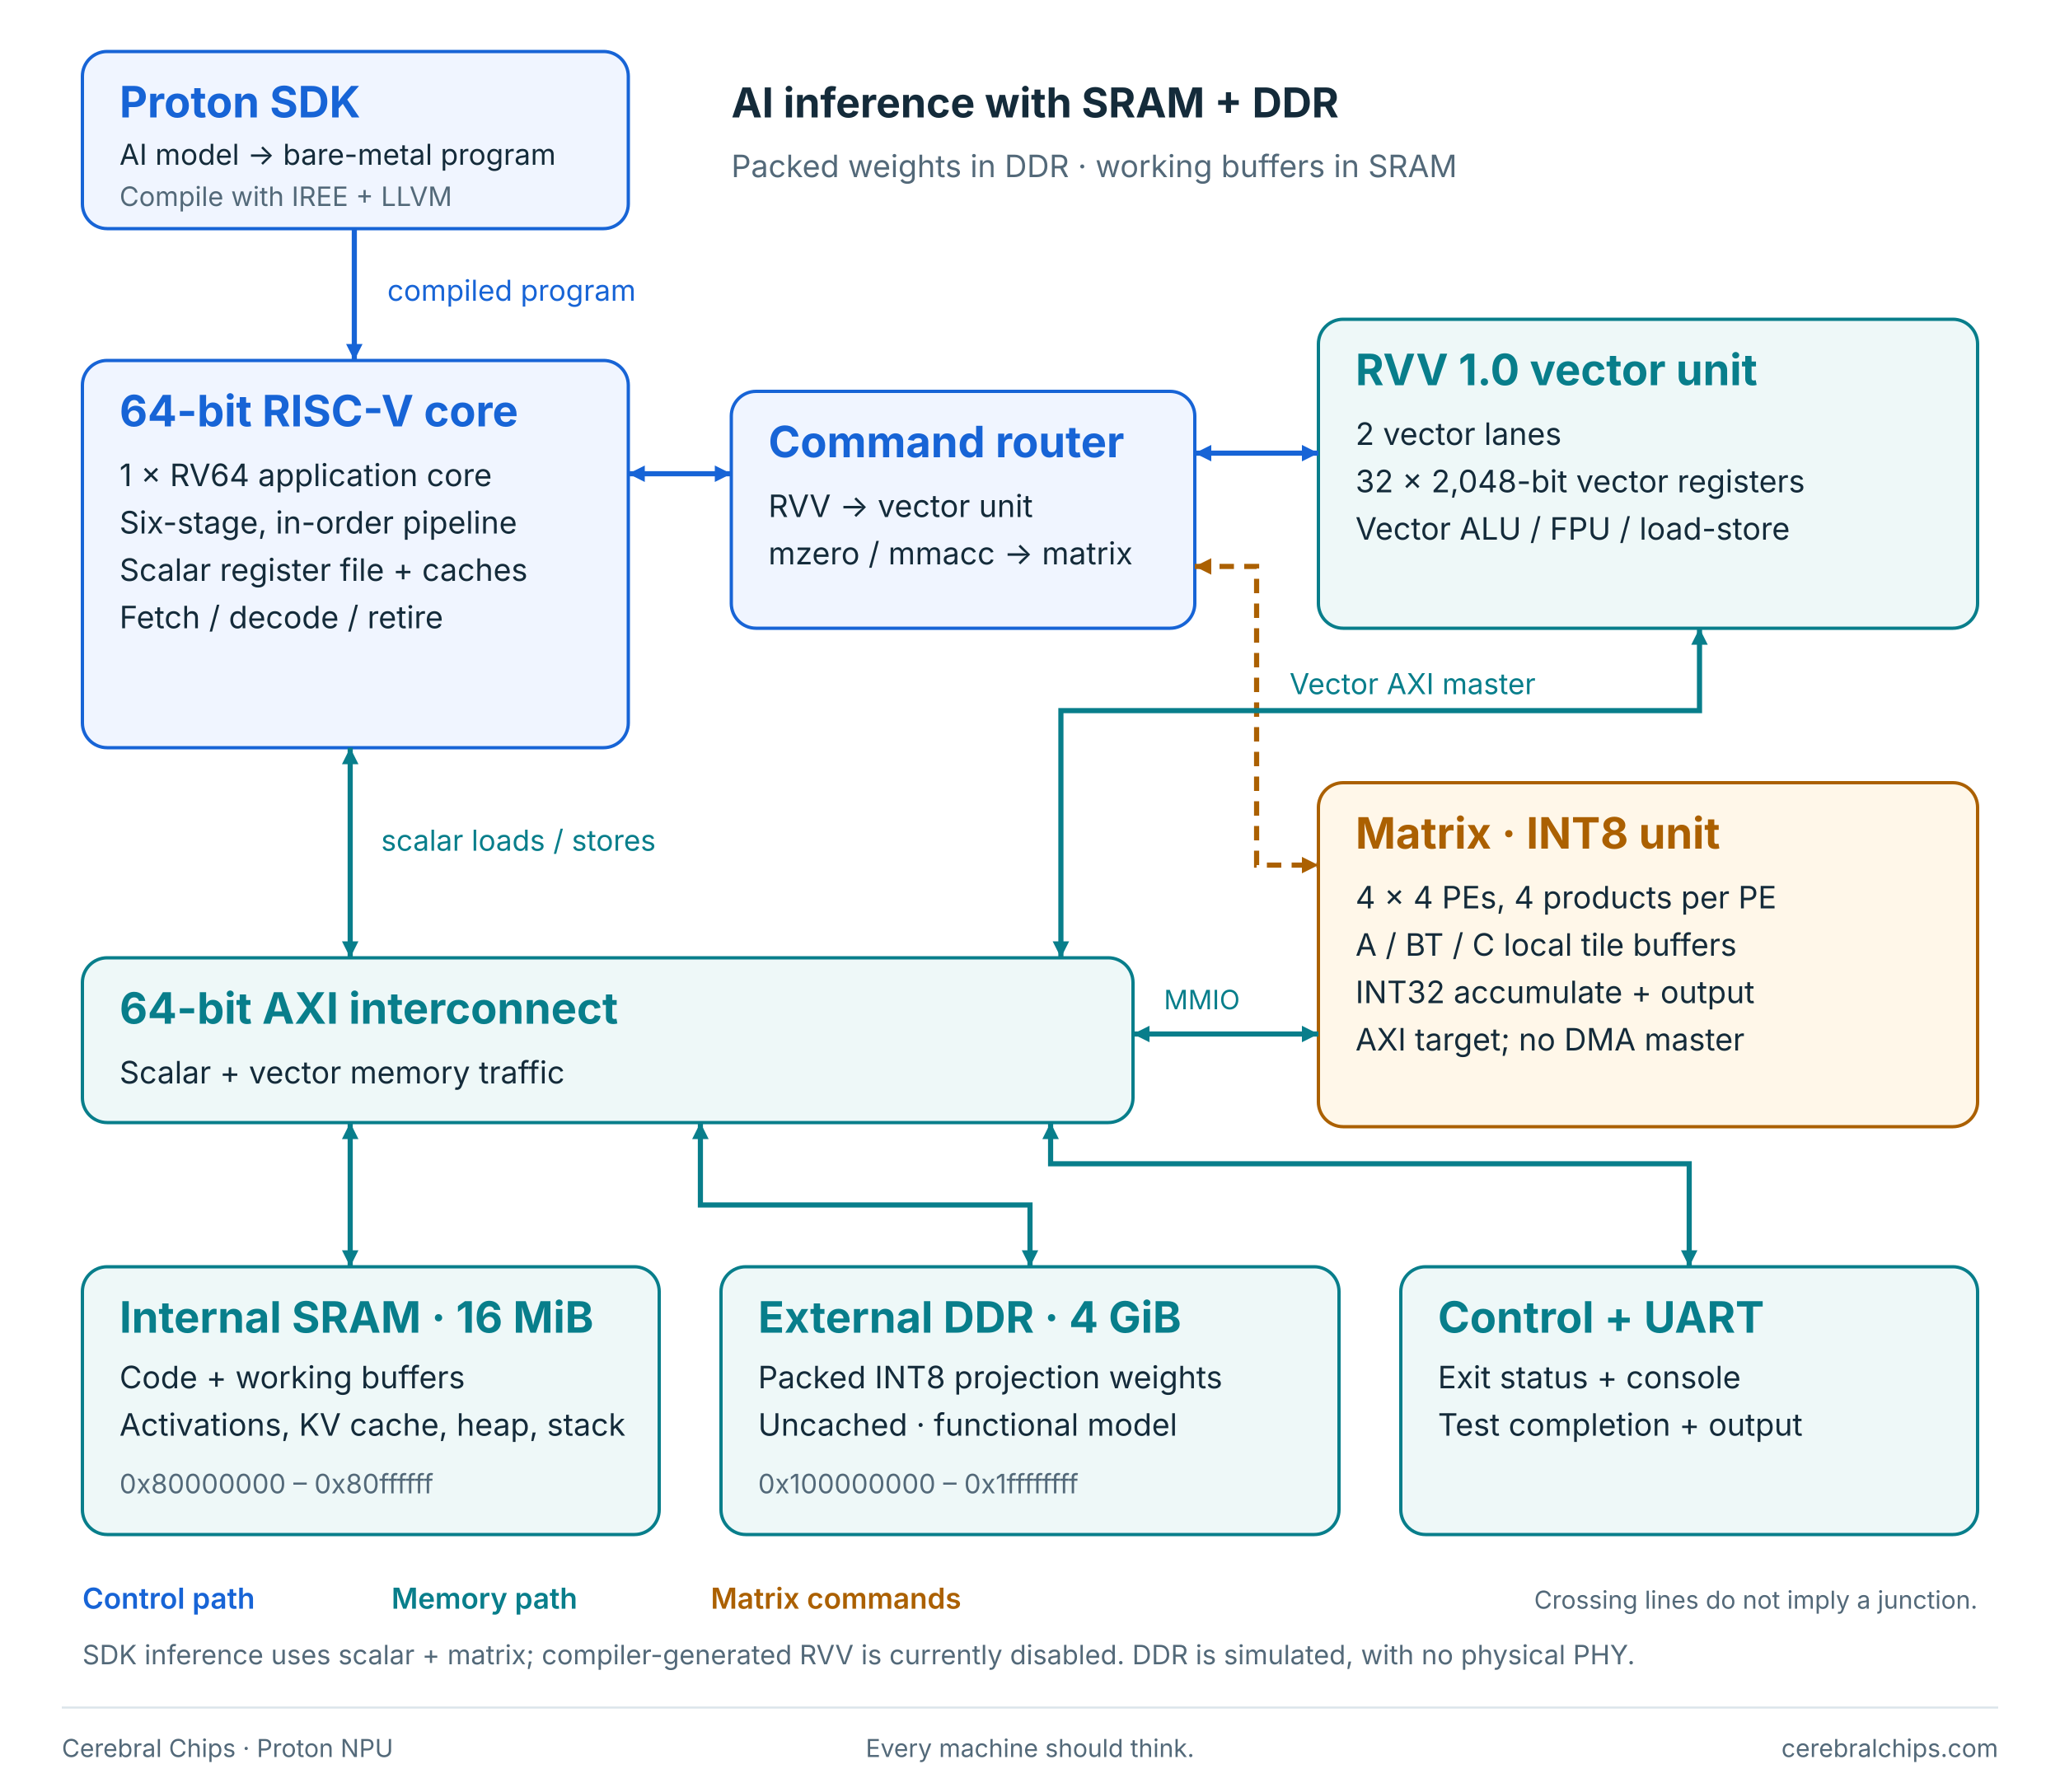
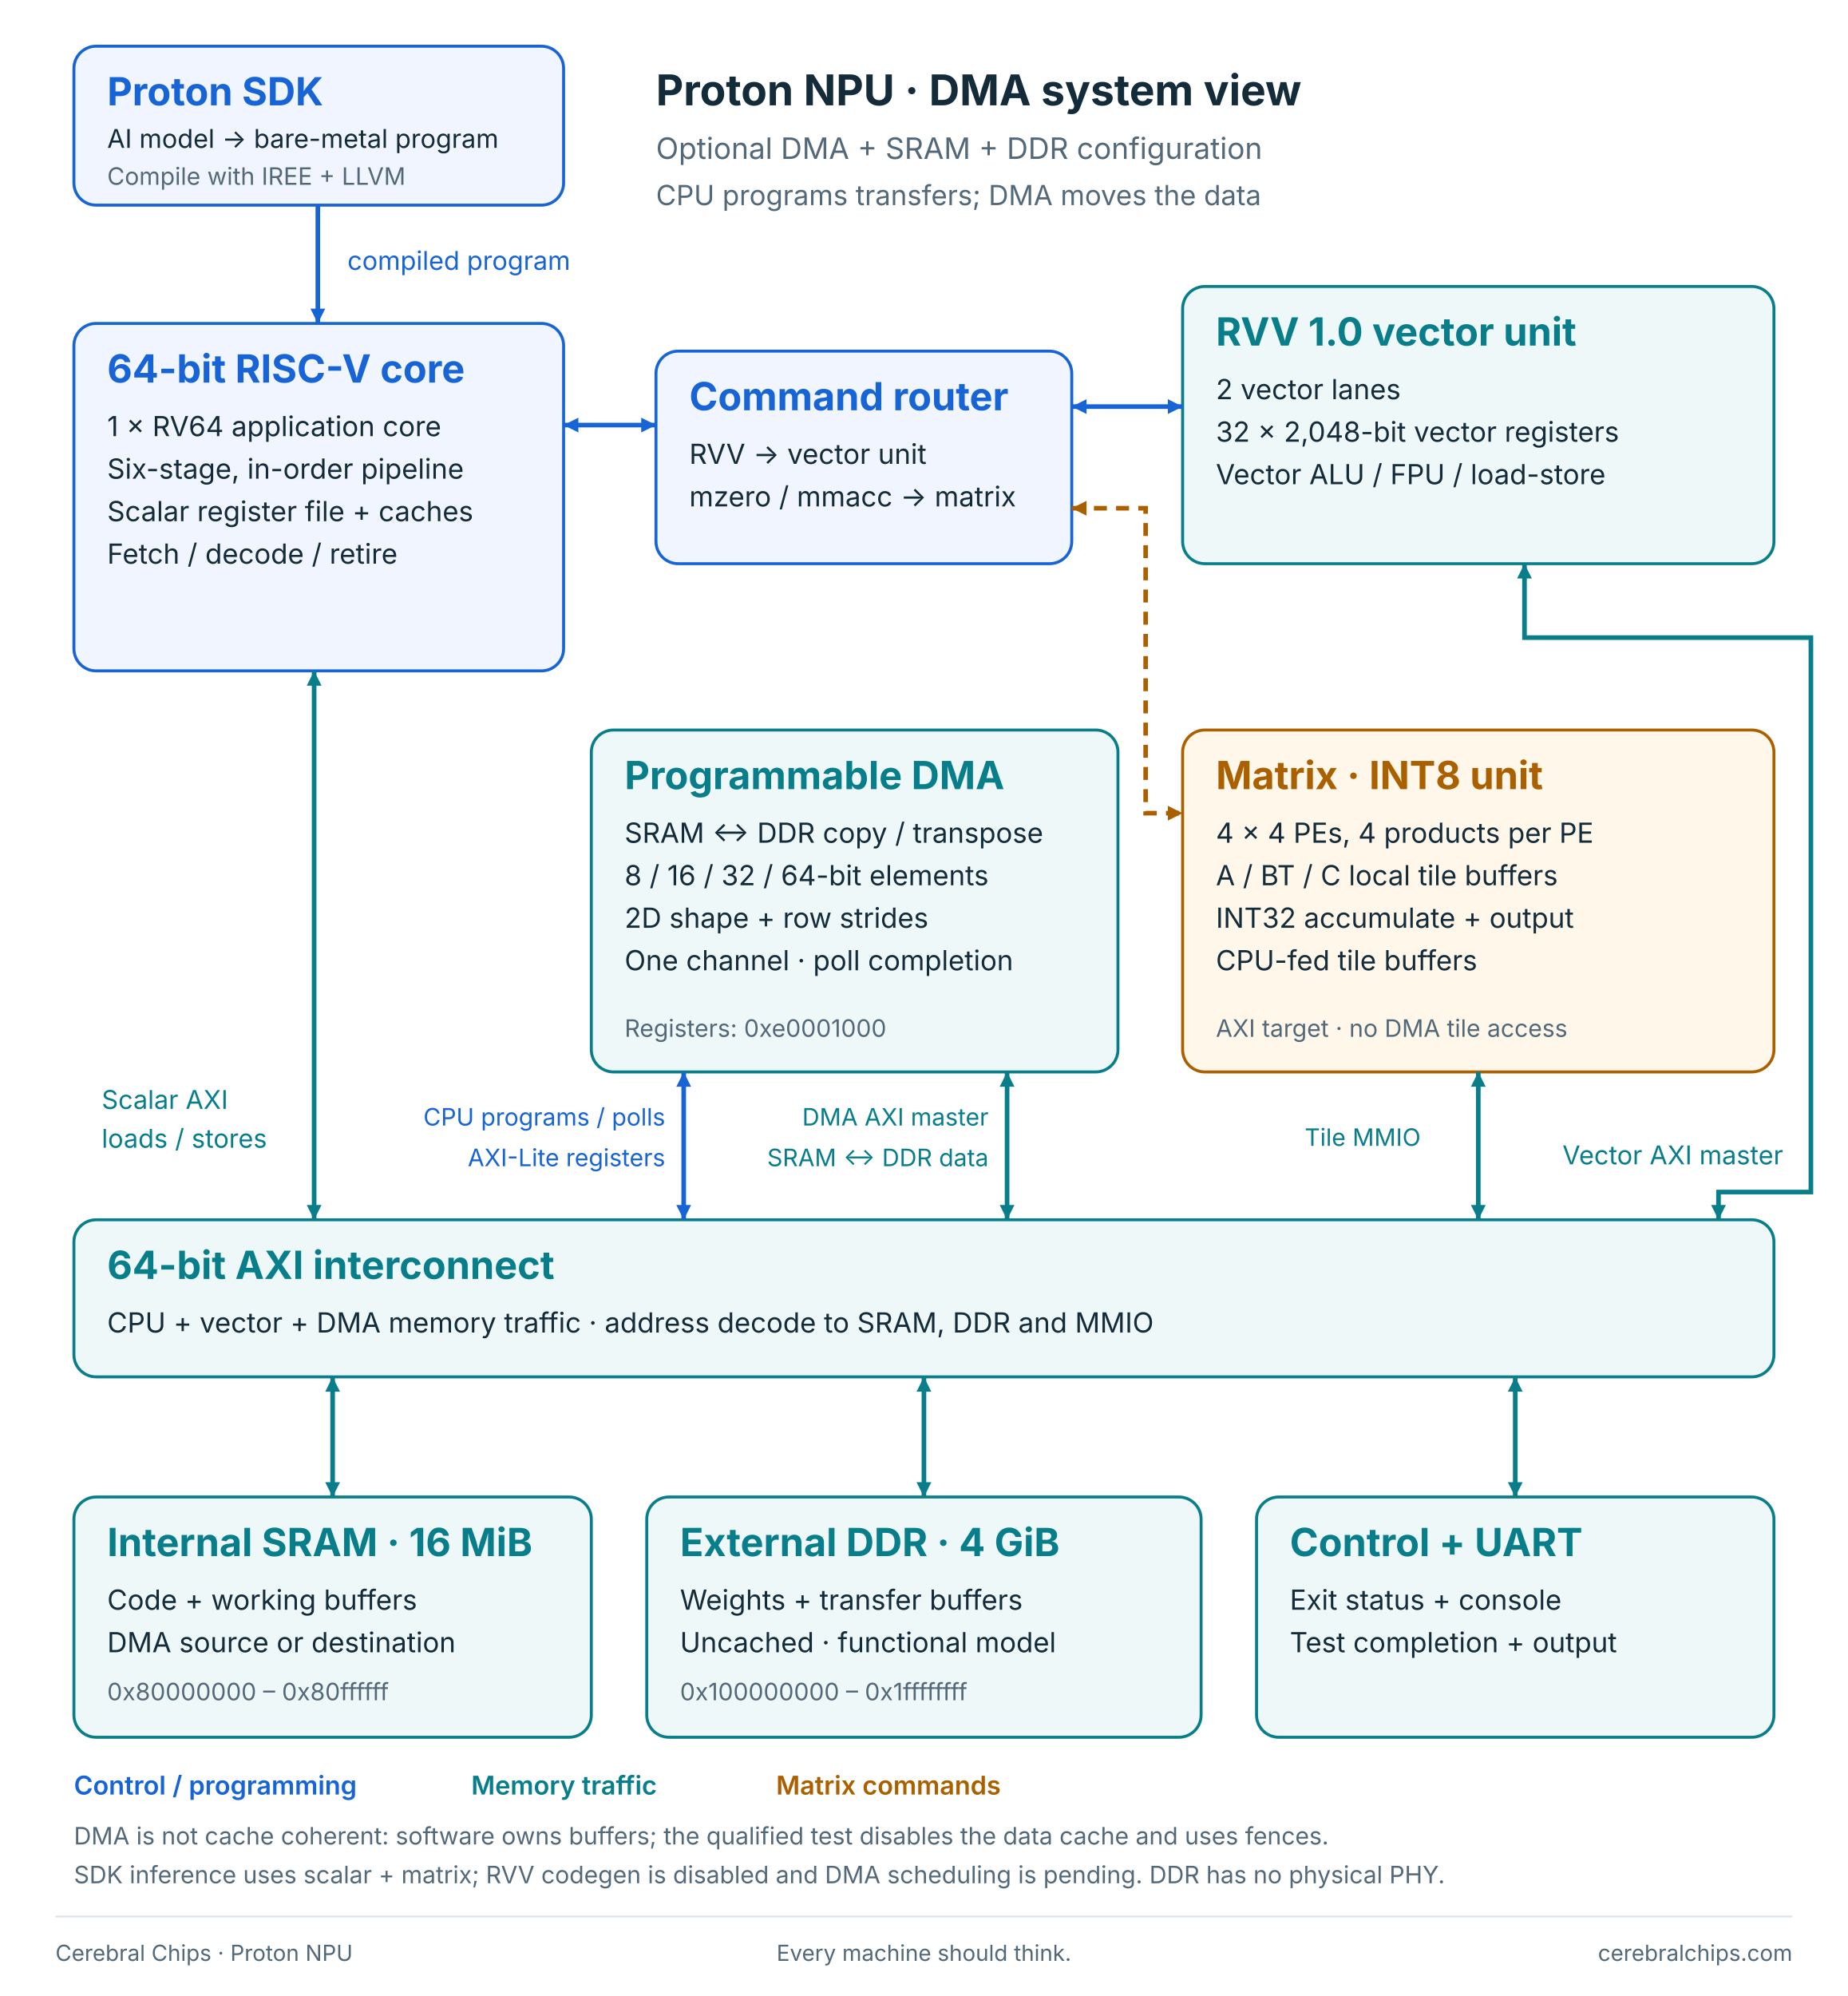
- <svg xmlns="http://www.w3.org/2000/svg" viewBox="0 0 1000 870" role="img" aria-labelledby="title desc">
+ <svg xmlns="http://www.w3.org/2000/svg" viewBox="0 0 1000 1080" role="img" aria-labelledby="title desc">
  <defs>
    <marker markerUnits="userSpaceOnUse" id="blue" markerWidth="9" markerHeight="9" refX="8" refY="4" orient="auto-start-reverse">
      <path d="M0,0 L8,4 L0,8" fill="#1764d6" />
    </marker>
    <marker markerUnits="userSpaceOnUse" id="teal" markerWidth="9" markerHeight="9" refX="8" refY="4" orient="auto-start-reverse">
      <path d="M0,0 L8,4 L0,8" fill="#087e8b" />
    </marker>
    <marker markerUnits="userSpaceOnUse" id="amber" markerWidth="9" markerHeight="9" refX="8" refY="4" orient="auto-start-reverse">
      <path d="M0,0 L8,4 L0,8" fill="#ab6000" />
    </marker>
  </defs>
-   <rect width="1000" height="870" fill="white" />
+   <rect width="1000" height="1080" fill="white" />
  <g font-family="system-ui,-apple-system,Segoe UI,sans-serif" fill="#142b3a">
    <rect x="40" y="25" width="265" height="86" rx="12" fill="#f0f5ff" stroke="#1764d6" stroke-width="1.6" />
    <text x="58" y="57" font-size="21" fill="#1764d6" font-weight="650">Proton SDK</text>
    <text x="58" y="80" font-size="14" fill="#142b3a" font-weight="400">AI model → bare-metal program</text>
-     <text x="58" y="100" font-size="13" fill="#536979">Compile with IREE + LLVM</text>
-     <text x="355" y="57" font-size="20" fill="#142b3a" font-weight="650">AI inference with SRAM + DDR</text>
-     <text x="355" y="86" font-size="15" fill="#536979">Packed weights in DDR · working buffers in SRAM</text>
+     <text x="58" y="100" font-size="13" fill="#536979" font-weight="400">Compile with IREE + LLVM</text>
+     <text x="355" y="57" font-size="23" fill="#142b3a" font-weight="650">Proton NPU · DMA system view</text>
+     <text x="355" y="86" font-size="16" fill="#536979" font-weight="400">Optional DMA + SRAM + DDR configuration</text>
+     <text x="355" y="111" font-size="15" fill="#536979" font-weight="400">CPU programs transfers; DMA moves the data</text>
    <rect x="40" y="175" width="265" height="188" rx="12" fill="#f0f5ff" stroke="#1764d6" stroke-width="1.6" />
    <text x="58" y="207" font-size="21" fill="#1764d6" font-weight="650">64-bit RISC-V core</text>
    <text x="58" y="236" font-size="15" fill="#142b3a" font-weight="400">1 × RV64 application core</text>
    <text x="58" y="259" font-size="15" fill="#142b3a" font-weight="400">Six-stage, in-order pipeline</text>
    <text x="58" y="282" font-size="15" fill="#142b3a" font-weight="400">Scalar register file + caches</text>
    <text x="58" y="305" font-size="15" fill="#142b3a" font-weight="400">Fetch / decode / retire</text>
    <rect x="355" y="190" width="225" height="115" rx="12" fill="#f0f5ff" stroke="#1764d6" stroke-width="1.6" />
    <text x="373" y="222" font-size="21" fill="#1764d6" font-weight="650">Command router</text>
    <text x="373" y="251" font-size="15" fill="#142b3a" font-weight="400">RVV → vector unit</text>
    <text x="373" y="274" font-size="15" fill="#142b3a" font-weight="400">mzero / mmacc → matrix</text>
    <rect x="640" y="155" width="320" height="150" rx="12" fill="#eef8f8" stroke="#087e8b" stroke-width="1.6" />
    <text x="658" y="187" font-size="21" fill="#087e8b" font-weight="650">RVV 1.0 vector unit</text>
    <text x="658" y="216" font-size="15" fill="#142b3a" font-weight="400">2 vector lanes</text>
    <text x="658" y="239" font-size="15" fill="#142b3a" font-weight="400">32 × 2,048-bit vector registers</text>
    <text x="658" y="262" font-size="15" fill="#142b3a" font-weight="400">Vector ALU / FPU / load-store</text>
-     <rect x="640" y="380" width="320" height="167" rx="12" fill="#fff7e9" stroke="#ab6000" stroke-width="1.6" />
-     <text x="658" y="412" font-size="21" fill="#ab6000" font-weight="650">Matrix · INT8 unit</text>
-     <text x="658" y="441" font-size="15" fill="#142b3a" font-weight="400">4 × 4 PEs, 4 products per PE</text>
-     <text x="658" y="464" font-size="15" fill="#142b3a" font-weight="400">A / BT / C local tile buffers</text>
-     <text x="658" y="487" font-size="15" fill="#142b3a" font-weight="400">INT32 accumulate + output</text>
-     <text x="658" y="510" font-size="15" fill="#142b3a" font-weight="400">AXI target; no DMA master</text>
-     <rect x="40" y="465" width="510" height="80" rx="12" fill="#eef8f8" stroke="#087e8b" stroke-width="1.6" />
-     <text x="58" y="497" font-size="21" fill="#087e8b" font-weight="650">64-bit AXI interconnect</text>
-     <text x="58" y="526" font-size="15" fill="#142b3a" font-weight="400">Scalar + vector memory traffic</text>
-     <rect x="40" y="615" width="280" height="130" rx="12" fill="#eef8f8" stroke="#087e8b" stroke-width="1.6" />
-     <text x="58" y="647" font-size="21" fill="#087e8b" font-weight="650">Internal SRAM · 16 MiB</text>
-     <text x="58" y="674" font-size="15">Code + working buffers</text>
-     <text x="58" y="697" font-size="15">Activations, KV cache, heap, stack</text>
-     <text x="58" y="725" font-size="13" fill="#536979">0x80000000 – 0x80ffffff</text>
-     <rect x="350" y="615" width="300" height="130" rx="12" fill="#eef8f8" stroke="#087e8b" stroke-width="1.6" />
-     <text x="368" y="647" font-size="21" fill="#087e8b" font-weight="650">External DDR · 4 GiB</text>
-     <text x="368" y="674" font-size="15">Packed INT8 projection weights</text>
-     <text x="368" y="697" font-size="15">Uncached · functional model</text>
-     <text x="368" y="725" font-size="13" fill="#536979">0x100000000 – 0x1ffffffff</text>
-     <rect x="680" y="615" width="280" height="130" rx="12" fill="#eef8f8" stroke="#087e8b" stroke-width="1.6" />
-     <text x="698" y="647" font-size="21" fill="#087e8b" font-weight="650">Control + UART</text>
-     <text x="698" y="674" font-size="15">Exit status + console</text>
-     <text x="698" y="697" font-size="15">Test completion + output</text>
+     <rect x="320" y="395" width="285" height="185" rx="12" fill="#eef8f8" stroke="#087e8b" stroke-width="1.6" />
+     <text x="338" y="427" font-size="21" fill="#087e8b" font-weight="650">Programmable DMA</text>
+     <text x="338" y="456" font-size="15" fill="#142b3a" font-weight="400">SRAM ↔ DDR copy / transpose</text>
+     <text x="338" y="479" font-size="15" fill="#142b3a" font-weight="400">8 / 16 / 32 / 64-bit elements</text>
+     <text x="338" y="502" font-size="15" fill="#142b3a" font-weight="400">2D shape + row strides</text>
+     <text x="338" y="525" font-size="15" fill="#142b3a" font-weight="400">One channel · poll completion</text>
+     <text x="338" y="561" font-size="13" fill="#536979" font-weight="400">Registers: 0xe0001000</text>
+     <rect x="640" y="395" width="320" height="185" rx="12" fill="#fff7e9" stroke="#ab6000" stroke-width="1.6" />
+     <text x="658" y="427" font-size="21" fill="#ab6000" font-weight="650">Matrix · INT8 unit</text>
+     <text x="658" y="456" font-size="15" fill="#142b3a" font-weight="400">4 × 4 PEs, 4 products per PE</text>
+     <text x="658" y="479" font-size="15" fill="#142b3a" font-weight="400">A / BT / C local tile buffers</text>
+     <text x="658" y="502" font-size="15" fill="#142b3a" font-weight="400">INT32 accumulate + output</text>
+     <text x="658" y="525" font-size="15" fill="#142b3a" font-weight="400">CPU-fed tile buffers</text>
+     <text x="658" y="561" font-size="13" fill="#536979" font-weight="400">AXI target · no DMA tile access</text>
+     <rect x="40" y="660" width="920" height="85" rx="12" fill="#eef8f8" stroke="#087e8b" stroke-width="1.6" />
+     <text x="58" y="692" font-size="21" fill="#087e8b" font-weight="650">64-bit AXI interconnect</text>
+     <text x="58" y="721" font-size="15" fill="#142b3a" font-weight="400">CPU + vector + DMA memory traffic · address decode to SRAM, DDR and MMIO</text>
+     <rect x="40" y="810" width="280" height="130" rx="12" fill="#eef8f8" stroke="#087e8b" stroke-width="1.6" />
+     <text x="58" y="842" font-size="21" fill="#087e8b" font-weight="650">Internal SRAM · 16 MiB</text>
+     <text x="58" y="871" font-size="15" fill="#142b3a" font-weight="400">Code + working buffers</text>
+     <text x="58" y="894" font-size="15" fill="#142b3a" font-weight="400">DMA source or destination</text>
+     <text x="58" y="920" font-size="13" fill="#536979" font-weight="400">0x80000000 – 0x80ffffff</text>
+     <rect x="350" y="810" width="300" height="130" rx="12" fill="#eef8f8" stroke="#087e8b" stroke-width="1.6" />
+     <text x="368" y="842" font-size="21" fill="#087e8b" font-weight="650">External DDR · 4 GiB</text>
+     <text x="368" y="871" font-size="15" fill="#142b3a" font-weight="400">Weights + transfer buffers</text>
+     <text x="368" y="894" font-size="15" fill="#142b3a" font-weight="400">Uncached · functional model</text>
+     <text x="368" y="920" font-size="13" fill="#536979" font-weight="400">0x100000000 – 0x1ffffffff</text>
+     <rect x="680" y="810" width="280" height="130" rx="12" fill="#eef8f8" stroke="#087e8b" stroke-width="1.6" />
+     <text x="698" y="842" font-size="21" fill="#087e8b" font-weight="650">Control + UART</text>
+     <text x="698" y="871" font-size="15" fill="#142b3a" font-weight="400">Exit status + console</text>
+     <text x="698" y="894" font-size="15" fill="#142b3a" font-weight="400">Test completion + output</text>
    <path d="M172 111 V175" fill="none" stroke="#1764d6" stroke-width="2.5" marker-end="url(#blue)" />
    <text x="188" y="146" font-size="14" fill="#1764d6" font-weight="400">compiled program</text>
    <path d="M305 230 H355" fill="none" stroke="#1764d6" stroke-width="2.5" marker-end="url(#blue)" marker-start="url(#blue)" />
    <path d="M580 220 H640" fill="none" stroke="#1764d6" stroke-width="2.5" marker-end="url(#blue)" marker-start="url(#blue)" />
-     <path d="M580 275 H610 V420 H640" fill="none" stroke="#ab6000" stroke-width="2.5" marker-end="url(#amber)" marker-start="url(#amber)" stroke-dasharray="7 5" />
-     <path d="M170 363 V465" fill="none" stroke="#087e8b" stroke-width="2.5" marker-end="url(#teal)" marker-start="url(#teal)" />
-     <text x="185" y="413" font-size="14" fill="#087e8b" font-weight="400">scalar loads / stores</text>
-     <path d="M825 305 V345 H515 V465" fill="none" stroke="#087e8b" stroke-width="2.5" marker-end="url(#teal)" marker-start="url(#teal)" />
-     <text x="626" y="337" font-size="14" fill="#087e8b" font-weight="400">Vector AXI master</text>
-     <path d="M550 502 H640" fill="none" stroke="#087e8b" stroke-width="2.5" marker-end="url(#teal)" marker-start="url(#teal)" />
-     <text x="565" y="490" font-size="13" fill="#087e8b" font-weight="400">MMIO</text>
-     <path d="M170 545 V615" fill="none" stroke="#087e8b" stroke-width="2.5" marker-end="url(#teal)" marker-start="url(#teal)" />
-     <path d="M340 545 V585 H500 V615" fill="none" stroke="#087e8b" stroke-width="2.5" marker-end="url(#teal)" marker-start="url(#teal)" />
-     <path d="M510 545 V565 H820 V615" fill="none" stroke="#087e8b" stroke-width="2.5" marker-end="url(#teal)" marker-start="url(#teal)" />
-     <text x="40" y="781" font-size="14" fill="#1764d6" font-weight="600">Control path</text>
-     <text x="190" y="781" font-size="14" fill="#087e8b" font-weight="600">Memory path</text>
-     <text x="345" y="781" font-size="14" fill="#ab6000" font-weight="600">Matrix commands</text>
-     <text x="960" y="781" font-size="12" fill="#536979" text-anchor="end">Crossing lines do not imply a junction.</text>
-     <text x="40" y="808" font-size="13" fill="#536979">SDK inference uses scalar + matrix; compiler-generated RVV is currently disabled. DDR is simulated, with no physical PHY.</text>
+     <path d="M580 275 H620 V440 H640" fill="none" stroke="#ab6000" stroke-width="2.5" marker-end="url(#amber)" marker-start="url(#amber)" stroke-dasharray="7 5" />
+     <path d="M170 363 V660" fill="none" stroke="#087e8b" stroke-width="2.5" marker-end="url(#teal)" marker-start="url(#teal)" />
+     <text x="55" y="600" font-size="14" fill="#087e8b" font-weight="400">Scalar AXI</text>
+     <text x="55" y="621" font-size="14" fill="#087e8b" font-weight="400">loads / stores</text>
+     <path d="M825 305 V345 H980 V645 H930 V660" fill="none" stroke="#087e8b" stroke-width="2.5" marker-end="url(#teal)" marker-start="url(#teal)" />
+     <text x="965" y="630" font-size="14" fill="#087e8b" font-weight="400" text-anchor="end">Vector AXI master</text>
+     <path d="M370 660 V580" fill="none" stroke="#1764d6" stroke-width="2.5" marker-end="url(#blue)" marker-start="url(#blue)" />
+     <text text-anchor="end" x="360" y="609" font-size="13" fill="#1764d6" font-weight="400">CPU programs / polls</text>
+     <text text-anchor="end" x="360" y="631" font-size="13" fill="#1764d6" font-weight="400">AXI-Lite registers</text>
+     <path d="M545 580 V660" fill="none" stroke="#087e8b" stroke-width="2.5" marker-end="url(#teal)" marker-start="url(#teal)" />
+     <text text-anchor="end" x="535" y="609" font-size="13" fill="#087e8b" font-weight="400">DMA AXI master</text>
+     <text text-anchor="end" x="535" y="631" font-size="13" fill="#087e8b" font-weight="400">SRAM ↔ DDR data</text>
+     <path d="M800 580 V660" fill="none" stroke="#087e8b" stroke-width="2.5" marker-end="url(#teal)" marker-start="url(#teal)" />
+     <text x="706" y="620" font-size="13" fill="#087e8b" font-weight="400">Tile MMIO</text>
+     <path d="M180 745 V810" fill="none" stroke="#087e8b" stroke-width="2.5" marker-end="url(#teal)" marker-start="url(#teal)" />
+     <path d="M500 745 V810" fill="none" stroke="#087e8b" stroke-width="2.5" marker-end="url(#teal)" marker-start="url(#teal)" />
+     <path d="M820 745 V810" fill="none" stroke="#087e8b" stroke-width="2.5" marker-end="url(#teal)" marker-start="url(#teal)" />
+     <text x="40" y="971" font-size="14" fill="#1764d6" font-weight="600">Control / programming</text>
+     <text x="255" y="971" font-size="14" fill="#087e8b" font-weight="600">Memory traffic</text>
+     <text x="420" y="971" font-size="14" fill="#ab6000" font-weight="600">Matrix commands</text>
+     <text x="40" y="998" font-size="13" fill="#536979" font-weight="400">DMA is not cache coherent: software owns buffers; the qualified test disables the data cache and uses fences.</text>
+     <text x="40" y="1019" font-size="13" fill="#536979" font-weight="400">SDK inference uses scalar + matrix; RVV codegen is disabled and DMA scheduling is pending. DDR has no physical PHY.</text>
  </g>
  <g font-family="system-ui,-apple-system,Segoe UI,sans-serif" font-size="12" fill="#536979">
-     <line x1="30" y1="829" x2="970" y2="829" stroke="#dbe4ea" />
-     <text x="30" y="853">Cerebral Chips · Proton NPU</text>
-     <text x="500" y="853" font-size="12" fill="#536979" text-anchor="middle">Every machine should think.</text>
+     <line x1="30" y1="1037" x2="970" y2="1037" stroke="#dbe4ea" />
+     <text x="30" y="1061">Cerebral Chips · Proton NPU</text>
+     <text x="500" y="1061" text-anchor="middle">Every machine should think.</text>
    <a href="https://www.cerebralchips.com">
-       <text x="970" y="853" text-anchor="end">cerebralchips.com</text>
+       <text x="970" y="1061" text-anchor="end">cerebralchips.com</text>
    </a>
  </g>
</svg>
